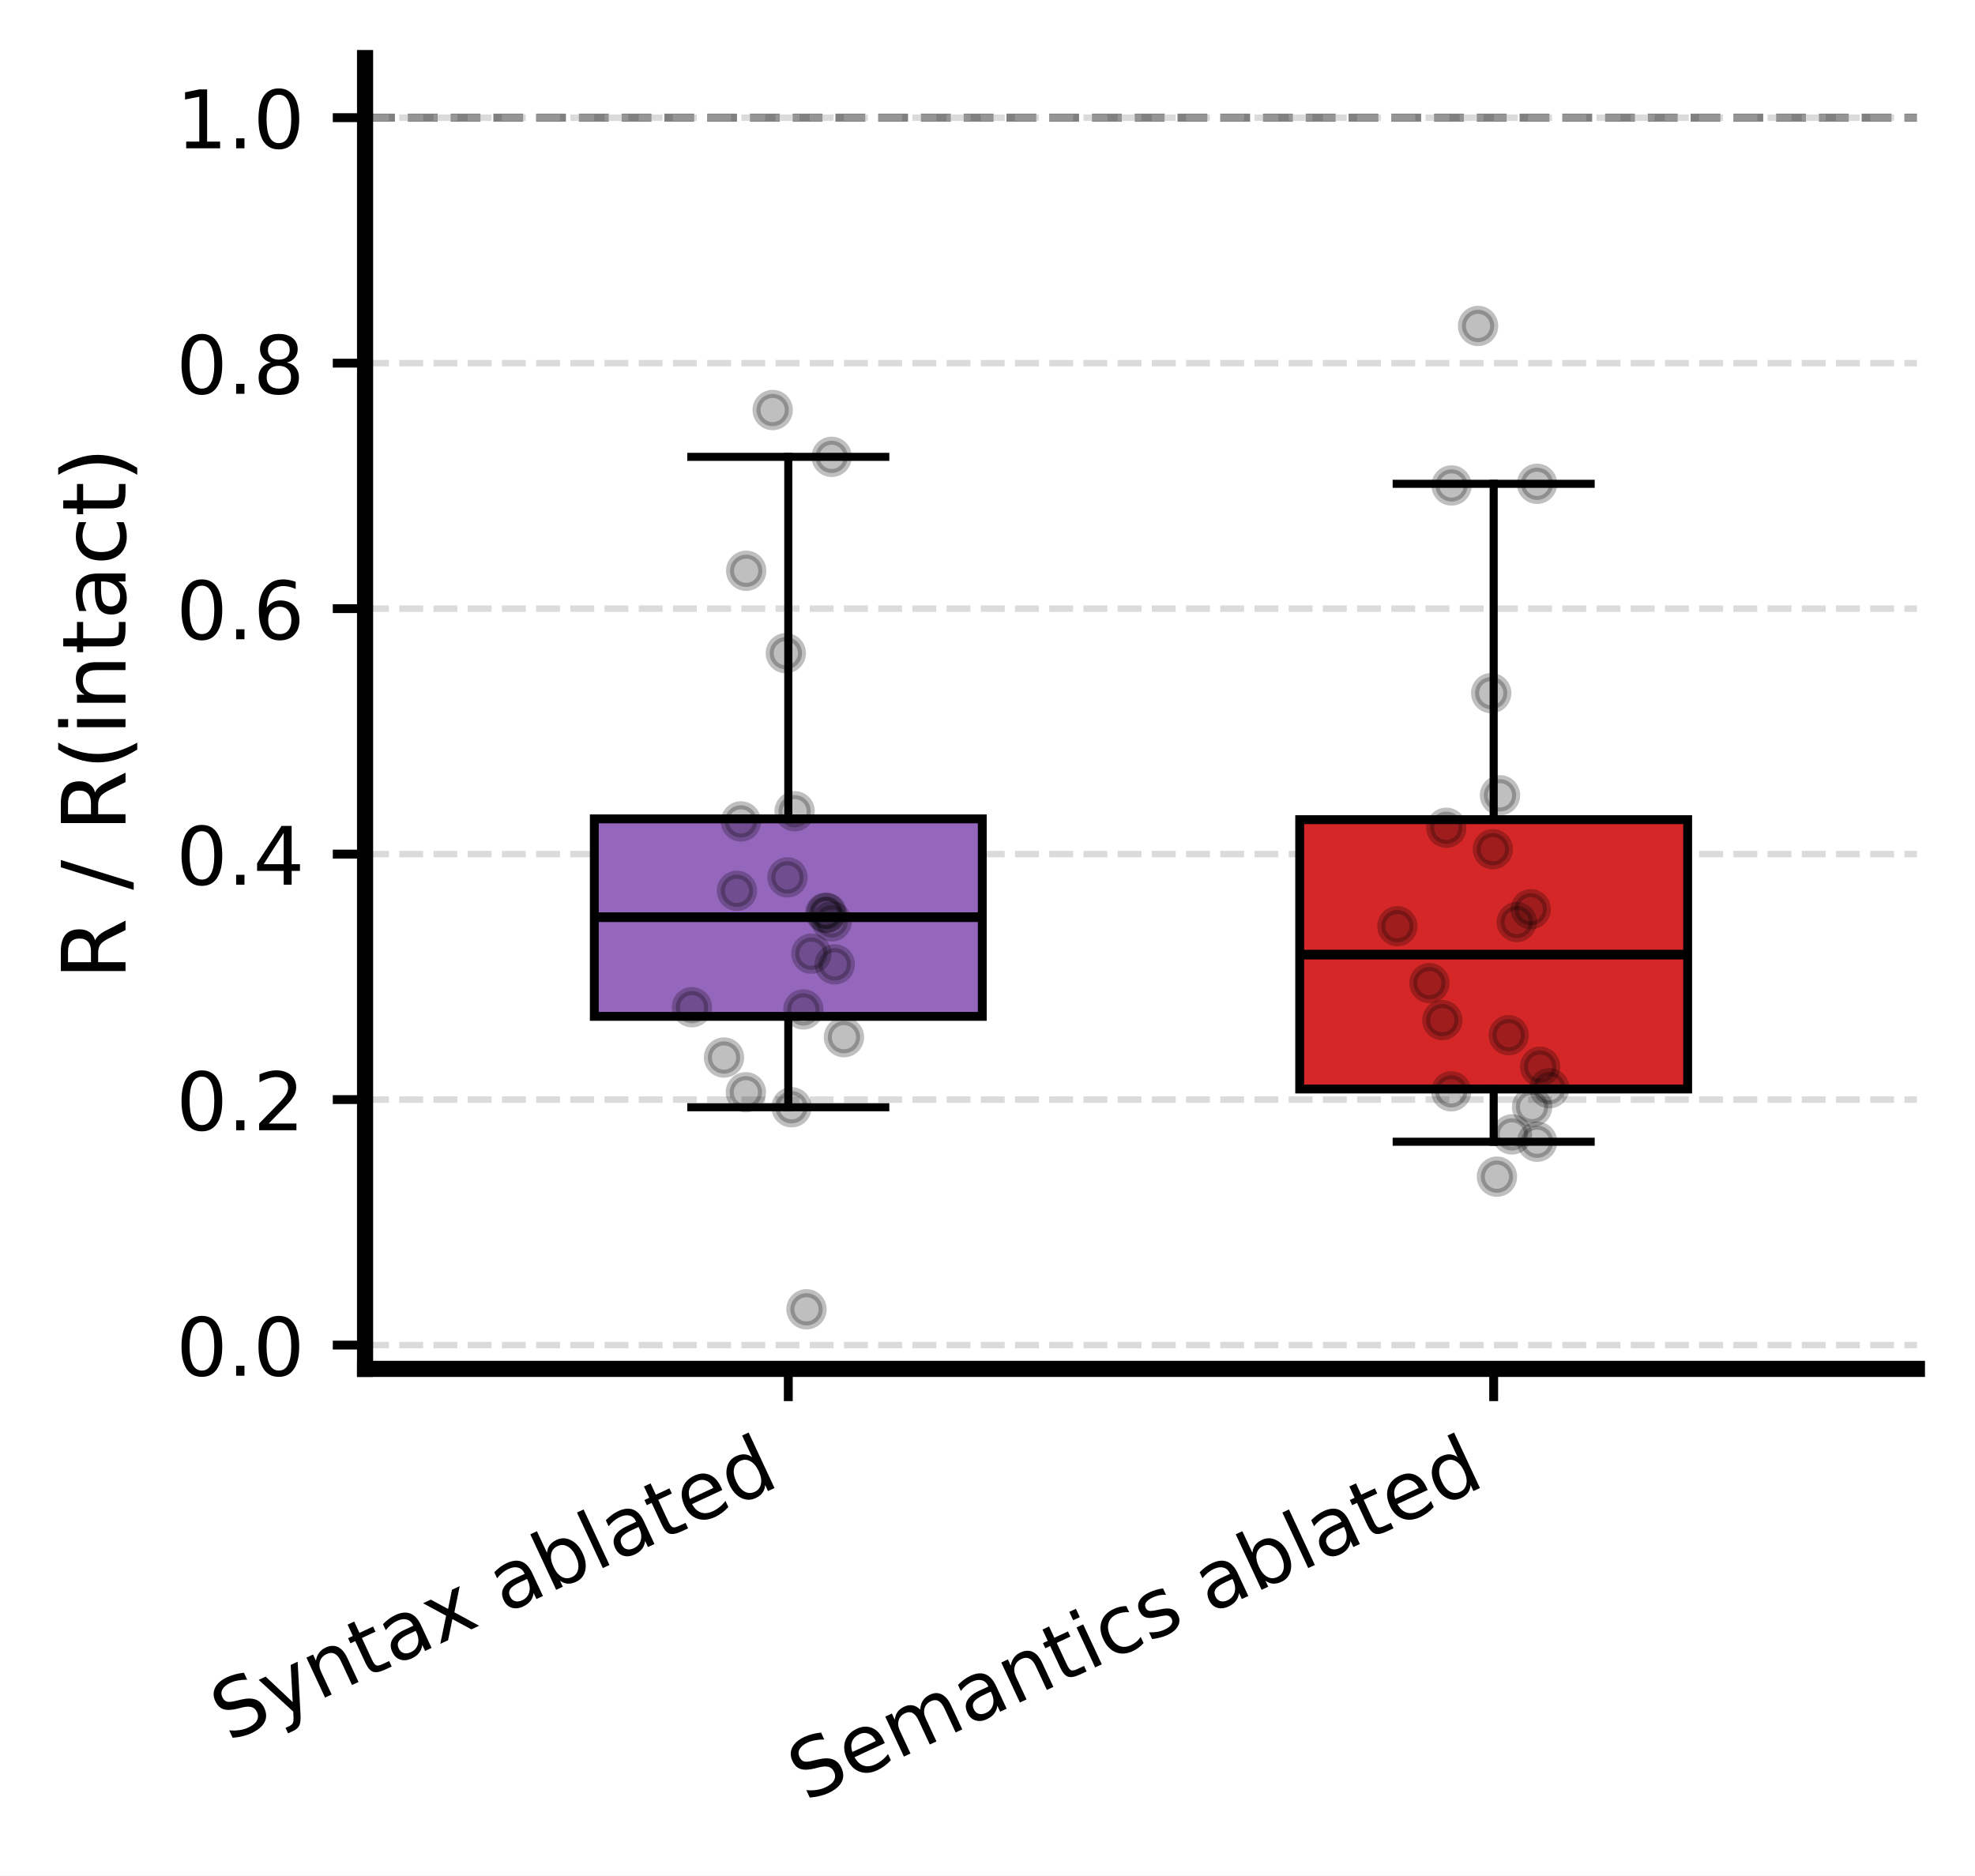
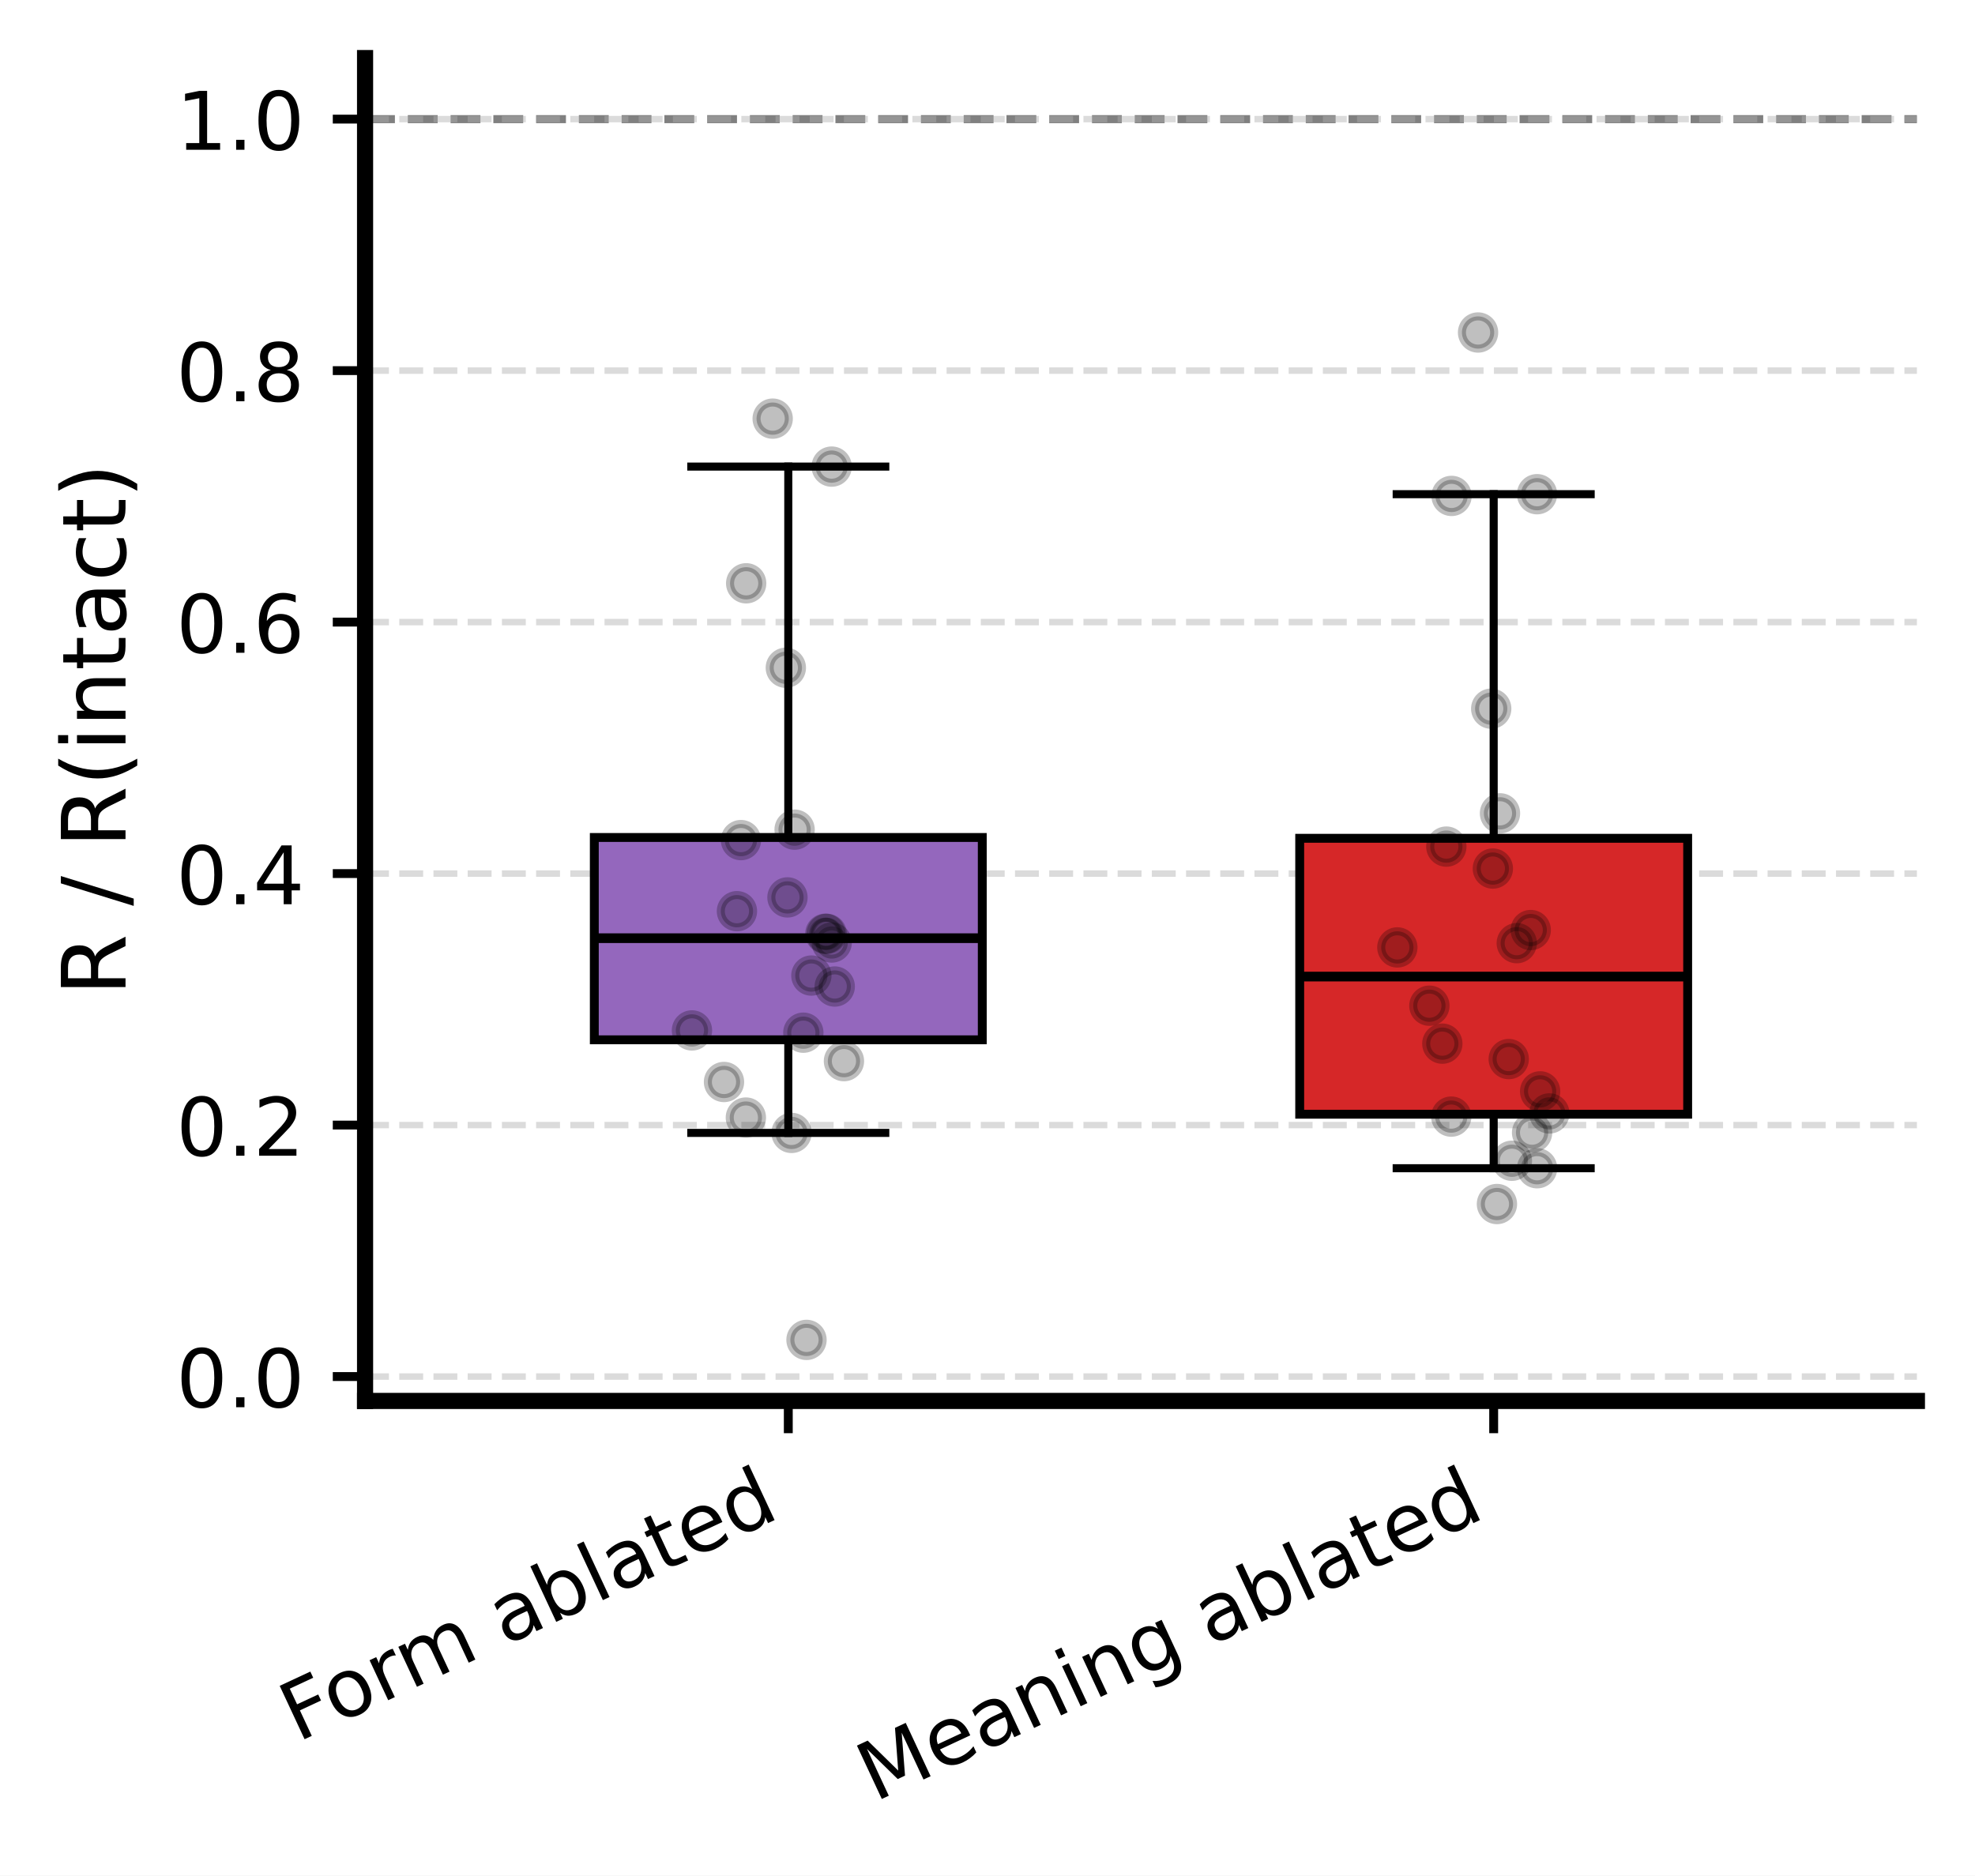
- <svg xmlns="http://www.w3.org/2000/svg" xmlns:xlink="http://www.w3.org/1999/xlink" width="244.799pt" height="232.509pt" viewBox="0 0 244.799 232.509" version="1.1">
+ <svg xmlns="http://www.w3.org/2000/svg" xmlns:xlink="http://www.w3.org/1999/xlink" width="244.799pt" height="232.51pt" viewBox="0 0 244.799 232.51" version="1.1">
  <defs>
    <style type="text/css">*{stroke-linejoin: round; stroke-linecap: butt}</style>
  </defs>
  <g id="figure_1">
    <g id="patch_1">
-       <path d="M 0 232.509  L 244.799 232.509  L 244.799 0  L 0 0  z " style="fill: #ffffff" />
+       <path d="M 0 232.51  L 244.799 232.51  L 244.799 0  L 0 0  z " style="fill: #ffffff" />
    </g>
    <g id="axes_1">
      <g id="patch_2">
-         <path d="M 45.249 169.693  L 237.599 169.693  L 237.599 7.2  L 45.249 7.2  z " style="fill: #ffffff" />
+         <path d="M 45.249 173.668  L 237.599 173.668  L 237.599 7.2  L 45.249 7.2  z " style="fill: #ffffff" />
      </g>
      <g id="line2d_1">
-         <path d="M 45.249 14.586  L 237.599 14.586  " clip-path="url(#pe945848def)" style="fill: none; stroke-dasharray: 3.7,1.6; stroke-dashoffset: 0; stroke: #808080" />
+         <path d="M 45.249 14.767  L 237.599 14.767  " clip-path="url(#p1e3985aa07)" style="fill: none; stroke-dasharray: 3.7,1.6; stroke-dashoffset: 0; stroke: #808080" />
      </g>
      <g id="matplotlib.axis_1">
        <g id="xtick_1">
          <g id="line2d_2">
            <defs>
-               <path id="m8ba457e874" d="M 0 0  L 0 4  " style="stroke: #000000; stroke-width: 1.1" />
+               <path id="m5c493378f7" d="M 0 0  L 0 4  " style="stroke: #000000; stroke-width: 1.1" />
            </defs>
            <g>
-               <use xlink:href="#m8ba457e874" x="97.708" y="169.693" style="stroke: #000000; stroke-width: 1.1" />
+               <use xlink:href="#m5c493378f7" x="97.708" y="173.668" style="stroke: #000000; stroke-width: 1.1" />
            </g>
          </g>
          <g id="text_1">
-             <text style="font-size: 10px; font-family: 'DejaVu Sans'" transform="translate(28.35344 216.0106) rotate(-25)">Syntax ablated</text>
+             <text style="font-size: 10px; font-family: 'DejaVu Sans'" transform="translate(36.8614 216.018) rotate(-25)">Form ablated</text>
          </g>
        </g>
        <g id="xtick_2">
          <g id="line2d_3">
            <g>
-               <use xlink:href="#m8ba457e874" x="185.14" y="169.693" style="stroke: #000000; stroke-width: 1.1" />
+               <use xlink:href="#m5c493378f7" x="185.14" y="173.668" style="stroke: #000000; stroke-width: 1.1" />
            </g>
          </g>
          <g id="text_2">
-             <text style="font-size: 10px; font-family: 'DejaVu Sans'" transform="translate(99.88663 223.4243) rotate(-25)">Semantics ablated</text>
+             <text style="font-size: 10px; font-family: 'DejaVu Sans'" transform="translate(108.4088 223.4251) rotate(-25)">Meaning ablated</text>
          </g>
        </g>
      </g>
      <g id="matplotlib.axis_2">
        <g id="ytick_1">
          <g id="line2d_4">
-             <path d="M 45.249 166.743  L 237.599 166.743  " clip-path="url(#pe945848def)" style="fill: none; stroke-dasharray: 2.96,1.28; stroke-dashoffset: 0; stroke: #b0b0b0; stroke-opacity: 0.45; stroke-width: 0.8" />
+             <path d="M 45.249 170.646  L 237.599 170.646  " clip-path="url(#p1e3985aa07)" style="fill: none; stroke-dasharray: 2.96,1.28; stroke-dashoffset: 0; stroke: #b0b0b0; stroke-opacity: 0.45; stroke-width: 0.8" />
          </g>
          <g id="line2d_5">
            <defs>
-               <path id="m15ed2706c4" d="M 0 0  L -4 0  " style="stroke: #000000; stroke-width: 1.1" />
+               <path id="m21ba601e8e" d="M 0 0  L -4 0  " style="stroke: #000000; stroke-width: 1.1" />
            </defs>
            <g>
-               <use xlink:href="#m15ed2706c4" x="45.249" y="166.743" style="stroke: #000000; stroke-width: 1.1" />
+               <use xlink:href="#m21ba601e8e" x="45.249" y="170.646" style="stroke: #000000; stroke-width: 1.1" />
            </g>
          </g>
          <g id="text_3">
-             <text style="font-size: 10px; font-family: 'DejaVu Sans'; text-anchor: end" x="37.749" y="170.543" transform="rotate(-0 37.74906 170.5426)">0.0</text>
+             <text style="font-size: 10px; font-family: 'DejaVu Sans'; text-anchor: end" x="37.749" y="174.445" transform="rotate(-0 37.74906 174.4451)">0.0</text>
          </g>
        </g>
        <g id="ytick_2">
          <g id="line2d_6">
-             <path d="M 45.249 136.312  L 237.599 136.312  " clip-path="url(#pe945848def)" style="fill: none; stroke-dasharray: 2.96,1.28; stroke-dashoffset: 0; stroke: #b0b0b0; stroke-opacity: 0.45; stroke-width: 0.8" />
+             <path d="M 45.249 139.47  L 237.599 139.47  " clip-path="url(#p1e3985aa07)" style="fill: none; stroke-dasharray: 2.96,1.28; stroke-dashoffset: 0; stroke: #b0b0b0; stroke-opacity: 0.45; stroke-width: 0.8" />
          </g>
          <g id="line2d_7">
            <g>
-               <use xlink:href="#m15ed2706c4" x="45.249" y="136.312" style="stroke: #000000; stroke-width: 1.1" />
+               <use xlink:href="#m21ba601e8e" x="45.249" y="139.47" style="stroke: #000000; stroke-width: 1.1" />
            </g>
          </g>
          <g id="text_4">
-             <text style="font-size: 10px; font-family: 'DejaVu Sans'; text-anchor: end" x="37.749" y="140.111" transform="rotate(-0 37.74906 140.1111)">0.2</text>
+             <text style="font-size: 10px; font-family: 'DejaVu Sans'; text-anchor: end" x="37.749" y="143.269" transform="rotate(-0 37.74906 143.2693)">0.2</text>
          </g>
        </g>
        <g id="ytick_3">
          <g id="line2d_8">
-             <path d="M 45.249 105.88  L 237.599 105.88  " clip-path="url(#pe945848def)" style="fill: none; stroke-dasharray: 2.96,1.28; stroke-dashoffset: 0; stroke: #b0b0b0; stroke-opacity: 0.45; stroke-width: 0.8" />
+             <path d="M 45.249 108.294  L 237.599 108.294  " clip-path="url(#p1e3985aa07)" style="fill: none; stroke-dasharray: 2.96,1.28; stroke-dashoffset: 0; stroke: #b0b0b0; stroke-opacity: 0.45; stroke-width: 0.8" />
          </g>
          <g id="line2d_9">
            <g>
-               <use xlink:href="#m15ed2706c4" x="45.249" y="105.88" style="stroke: #000000; stroke-width: 1.1" />
+               <use xlink:href="#m21ba601e8e" x="45.249" y="108.294" style="stroke: #000000; stroke-width: 1.1" />
            </g>
          </g>
          <g id="text_5">
-             <text style="font-size: 10px; font-family: 'DejaVu Sans'; text-anchor: end" x="37.749" y="109.68" transform="rotate(-0 37.74906 109.6796)">0.4</text>
+             <text style="font-size: 10px; font-family: 'DejaVu Sans'; text-anchor: end" x="37.749" y="112.093" transform="rotate(-0 37.74906 112.0935)">0.4</text>
          </g>
        </g>
        <g id="ytick_4">
          <g id="line2d_10">
-             <path d="M 45.249 75.449  L 237.599 75.449  " clip-path="url(#pe945848def)" style="fill: none; stroke-dasharray: 2.96,1.28; stroke-dashoffset: 0; stroke: #b0b0b0; stroke-opacity: 0.45; stroke-width: 0.8" />
+             <path d="M 45.249 77.118  L 237.599 77.118  " clip-path="url(#p1e3985aa07)" style="fill: none; stroke-dasharray: 2.96,1.28; stroke-dashoffset: 0; stroke: #b0b0b0; stroke-opacity: 0.45; stroke-width: 0.8" />
          </g>
          <g id="line2d_11">
            <g>
-               <use xlink:href="#m15ed2706c4" x="45.249" y="75.449" style="stroke: #000000; stroke-width: 1.1" />
+               <use xlink:href="#m21ba601e8e" x="45.249" y="77.118" style="stroke: #000000; stroke-width: 1.1" />
            </g>
          </g>
          <g id="text_6">
-             <text style="font-size: 10px; font-family: 'DejaVu Sans'; text-anchor: end" x="37.749" y="79.248" transform="rotate(-0 37.74906 79.24819)">0.6</text>
+             <text style="font-size: 10px; font-family: 'DejaVu Sans'; text-anchor: end" x="37.749" y="80.918" transform="rotate(-0 37.74906 80.91762)">0.6</text>
          </g>
        </g>
        <g id="ytick_5">
          <g id="line2d_12">
-             <path d="M 45.249 45.018  L 237.599 45.018  " clip-path="url(#pe945848def)" style="fill: none; stroke-dasharray: 2.96,1.28; stroke-dashoffset: 0; stroke: #b0b0b0; stroke-opacity: 0.45; stroke-width: 0.8" />
+             <path d="M 45.249 45.943  L 237.599 45.943  " clip-path="url(#p1e3985aa07)" style="fill: none; stroke-dasharray: 2.96,1.28; stroke-dashoffset: 0; stroke: #b0b0b0; stroke-opacity: 0.45; stroke-width: 0.8" />
          </g>
          <g id="line2d_13">
            <g>
-               <use xlink:href="#m15ed2706c4" x="45.249" y="45.018" style="stroke: #000000; stroke-width: 1.1" />
+               <use xlink:href="#m21ba601e8e" x="45.249" y="45.943" style="stroke: #000000; stroke-width: 1.1" />
            </g>
          </g>
          <g id="text_7">
-             <text style="font-size: 10px; font-family: 'DejaVu Sans'; text-anchor: end" x="37.749" y="48.817" transform="rotate(-0 37.74906 48.81674)">0.8</text>
+             <text style="font-size: 10px; font-family: 'DejaVu Sans'; text-anchor: end" x="37.749" y="49.742" transform="rotate(-0 37.74906 49.74178)">0.8</text>
          </g>
        </g>
        <g id="ytick_6">
          <g id="line2d_14">
-             <path d="M 45.249 14.586  L 237.599 14.586  " clip-path="url(#pe945848def)" style="fill: none; stroke-dasharray: 2.96,1.28; stroke-dashoffset: 0; stroke: #b0b0b0; stroke-opacity: 0.45; stroke-width: 0.8" />
+             <path d="M 45.249 14.767  L 237.599 14.767  " clip-path="url(#p1e3985aa07)" style="fill: none; stroke-dasharray: 2.96,1.28; stroke-dashoffset: 0; stroke: #b0b0b0; stroke-opacity: 0.45; stroke-width: 0.8" />
          </g>
          <g id="line2d_15">
            <g>
-               <use xlink:href="#m15ed2706c4" x="45.249" y="14.586" style="stroke: #000000; stroke-width: 1.1" />
+               <use xlink:href="#m21ba601e8e" x="45.249" y="14.767" style="stroke: #000000; stroke-width: 1.1" />
            </g>
          </g>
          <g id="text_8">
-             <text style="font-size: 10px; font-family: 'DejaVu Sans'; text-anchor: end" x="37.749" y="18.385" transform="rotate(-0 37.74906 18.38528)">1.0</text>
+             <text style="font-size: 10px; font-family: 'DejaVu Sans'; text-anchor: end" x="37.749" y="18.566" transform="rotate(-0 37.74906 18.56595)">1.0</text>
          </g>
        </g>
        <g id="text_9">
-           <text style="font-size: 11px; font-family: 'DejaVu Sans'; text-anchor: middle" x="15.558" y="88.447" transform="rotate(-90 15.55828 88.44665)">R / R(intact)</text>
+           <text style="font-size: 11px; font-family: 'DejaVu Sans'; text-anchor: middle" x="15.558" y="90.434" transform="rotate(-90 15.55828 90.43402)">R / R(intact)</text>
        </g>
      </g>
      <g id="patch_3">
-         <path d="M 73.664 125.994  L 121.752 125.994  L 121.752 101.512  L 73.664 101.512  L 73.664 125.994  z " clip-path="url(#pe945848def)" style="fill: #9467bd; stroke: #000000; stroke-width: 1.1; stroke-linejoin: miter" />
+         <path d="M 73.664 128.9  L 121.752 128.9  L 121.752 103.819  L 73.664 103.819  L 73.664 128.9  z " clip-path="url(#p1e3985aa07)" style="fill: #9467bd; stroke: #000000; stroke-width: 1.1; stroke-linejoin: miter" />
      </g>
      <g id="line2d_16">
-         <path d="M 97.708 125.994  L 97.708 137.261  " clip-path="url(#pe945848def)" style="fill: none; stroke: #000000; stroke-linecap: square" />
+         <path d="M 97.708 128.9  L 97.708 140.442  " clip-path="url(#p1e3985aa07)" style="fill: none; stroke: #000000; stroke-linecap: square" />
      </g>
      <g id="line2d_17">
-         <path d="M 97.708 101.512  L 97.708 56.634  " clip-path="url(#pe945848def)" style="fill: none; stroke: #000000; stroke-linecap: square" />
+         <path d="M 97.708 103.819  L 97.708 57.843  " clip-path="url(#p1e3985aa07)" style="fill: none; stroke: #000000; stroke-linecap: square" />
      </g>
      <g id="line2d_18">
-         <path d="M 85.686 137.261  L 109.73 137.261  " clip-path="url(#pe945848def)" style="fill: none; stroke: #000000; stroke-linecap: square" />
+         <path d="M 85.686 140.442  L 109.73 140.442  " clip-path="url(#p1e3985aa07)" style="fill: none; stroke: #000000; stroke-linecap: square" />
      </g>
      <g id="line2d_19">
-         <path d="M 85.686 56.634  L 109.73 56.634  " clip-path="url(#pe945848def)" style="fill: none; stroke: #000000; stroke-linecap: square" />
+         <path d="M 85.686 57.843  L 109.73 57.843  " clip-path="url(#p1e3985aa07)" style="fill: none; stroke: #000000; stroke-linecap: square" />
      </g>
      <g id="patch_4">
-         <path d="M 161.096 134.999  L 209.184 134.999  L 209.184 101.609  L 161.096 101.609  L 161.096 134.999  z " clip-path="url(#pe945848def)" style="fill: #d62728; stroke: #000000; stroke-width: 1.1; stroke-linejoin: miter" />
+         <path d="M 161.096 138.125  L 209.184 138.125  L 209.184 103.919  L 161.096 103.919  L 161.096 138.125  z " clip-path="url(#p1e3985aa07)" style="fill: #d62728; stroke: #000000; stroke-width: 1.1; stroke-linejoin: miter" />
      </g>
      <g id="line2d_20">
-         <path d="M 185.14 134.999  L 185.14 141.535  " clip-path="url(#pe945848def)" style="fill: none; stroke: #000000; stroke-linecap: square" />
+         <path d="M 185.14 138.125  L 185.14 144.821  " clip-path="url(#p1e3985aa07)" style="fill: none; stroke: #000000; stroke-linecap: square" />
      </g>
      <g id="line2d_21">
-         <path d="M 185.14 101.609  L 185.14 59.974  " clip-path="url(#pe945848def)" style="fill: none; stroke: #000000; stroke-linecap: square" />
+         <path d="M 185.14 103.919  L 185.14 61.264  " clip-path="url(#p1e3985aa07)" style="fill: none; stroke: #000000; stroke-linecap: square" />
      </g>
      <g id="line2d_22">
-         <path d="M 173.118 141.535  L 197.162 141.535  " clip-path="url(#pe945848def)" style="fill: none; stroke: #000000; stroke-linecap: square" />
+         <path d="M 173.118 144.821  L 197.162 144.821  " clip-path="url(#p1e3985aa07)" style="fill: none; stroke: #000000; stroke-linecap: square" />
      </g>
      <g id="line2d_23">
-         <path d="M 173.118 59.974  L 197.162 59.974  " clip-path="url(#pe945848def)" style="fill: none; stroke: #000000; stroke-linecap: square" />
+         <path d="M 173.118 61.264  L 197.162 61.264  " clip-path="url(#p1e3985aa07)" style="fill: none; stroke: #000000; stroke-linecap: square" />
      </g>
      <g id="line2d_24">
-         <path d="M 73.664 113.697  L 121.752 113.697  " clip-path="url(#pe945848def)" style="fill: none; stroke: #000000; stroke-width: 1.2" />
+         <path d="M 73.664 116.302  L 121.752 116.302  " clip-path="url(#p1e3985aa07)" style="fill: none; stroke: #000000; stroke-width: 1.2" />
      </g>
      <g id="line2d_25">
-         <path d="M 161.096 118.341  L 209.184 118.341  " clip-path="url(#pe945848def)" style="fill: none; stroke: #000000; stroke-width: 1.2" />
+         <path d="M 161.096 121.059  L 209.184 121.059  " clip-path="url(#p1e3985aa07)" style="fill: none; stroke: #000000; stroke-width: 1.2" />
      </g>
      <g id="patch_5">
-         <path d="M 45.249 169.693  L 45.249 7.2  " style="fill: none; stroke: #000000; stroke-width: 2; stroke-linejoin: miter; stroke-linecap: square" />
+         <path d="M 45.249 173.668  L 45.249 7.2  " style="fill: none; stroke: #000000; stroke-width: 2; stroke-linejoin: miter; stroke-linecap: square" />
      </g>
      <g id="patch_6">
-         <path d="M 45.249 169.693  L 237.599 169.693  " style="fill: none; stroke: #000000; stroke-width: 2; stroke-linejoin: miter; stroke-linecap: square" />
+         <path d="M 45.249 173.668  L 237.599 173.668  " style="fill: none; stroke: #000000; stroke-width: 2; stroke-linejoin: miter; stroke-linecap: square" />
      </g>
      <g id="PathCollection_1">
        <defs>
-           <path id="mbcb1a38a65" d="M 0 2  C 0.53 2 1.039 1.789 1.414 1.414  C 1.789 1.039 2 0.53 2 0  C 2 -0.53 1.789 -1.039 1.414 -1.414  C 1.039 -1.789 0.53 -2 0 -2  C -0.53 -2 -1.039 -1.789 -1.414 -1.414  C -1.789 -1.039 -2 -0.53 -2 0  C -2 0.53 -1.789 1.039 -1.414 1.414  C -1.039 1.789 -0.53 2 0 2  z " style="stroke: #000000; stroke-opacity: 0.25" />
+           <path id="m687ea62edf" d="M 0 2  C 0.53 2 1.039 1.789 1.414 1.414  C 1.789 1.039 2 0.53 2 0  C 2 -0.53 1.789 -1.039 1.414 -1.414  C 1.039 -1.789 0.53 -2 0 -2  C -0.53 -2 -1.039 -1.789 -1.414 -1.414  C -1.789 -1.039 -2 -0.53 -2 0  C -2 0.53 -1.789 1.039 -1.414 1.414  C -1.039 1.789 -0.53 2 0 2  z " style="stroke: #000000; stroke-opacity: 0.25" />
        </defs>
-         <g clip-path="url(#pe945848def)">
-           <use xlink:href="#mbcb1a38a65" x="99.573" y="125.134" style="fill-opacity: 0.25; stroke: #000000; stroke-opacity: 0.25" />
-           <use xlink:href="#mbcb1a38a65" x="91.343" y="110.431" style="fill-opacity: 0.25; stroke: #000000; stroke-opacity: 0.25" />
-           <use xlink:href="#mbcb1a38a65" x="102.301" y="113.159" style="fill-opacity: 0.25; stroke: #000000; stroke-opacity: 0.25" />
-           <use xlink:href="#mbcb1a38a65" x="103.465" y="119.546" style="fill-opacity: 0.25; stroke: #000000; stroke-opacity: 0.25" />
-           <use xlink:href="#mbcb1a38a65" x="85.767" y="124.859" style="fill-opacity: 0.25; stroke: #000000; stroke-opacity: 0.25" />
-           <use xlink:href="#mbcb1a38a65" x="89.739" y="131.097" style="fill-opacity: 0.25; stroke: #000000; stroke-opacity: 0.25" />
-           <use xlink:href="#mbcb1a38a65" x="98.491" y="100.564" style="fill-opacity: 0.25; stroke: #000000; stroke-opacity: 0.25" />
-           <use xlink:href="#mbcb1a38a65" x="95.773" y="50.829" style="fill-opacity: 0.25; stroke: #000000; stroke-opacity: 0.25" />
-           <use xlink:href="#mbcb1a38a65" x="97.605" y="108.764" style="fill-opacity: 0.25; stroke: #000000; stroke-opacity: 0.25" />
-           <use xlink:href="#mbcb1a38a65" x="92.487" y="70.755" style="fill-opacity: 0.25; stroke: #000000; stroke-opacity: 0.25" />
-           <use xlink:href="#mbcb1a38a65" x="103.09" y="114.22" style="fill-opacity: 0.25; stroke: #000000; stroke-opacity: 0.25" />
-           <use xlink:href="#mbcb1a38a65" x="102.468" y="113.173" style="fill-opacity: 0.25; stroke: #000000; stroke-opacity: 0.25" />
-           <use xlink:href="#mbcb1a38a65" x="98.112" y="137.261" style="fill-opacity: 0.25; stroke: #000000; stroke-opacity: 0.25" />
-           <use xlink:href="#mbcb1a38a65" x="104.607" y="128.575" style="fill-opacity: 0.25; stroke: #000000; stroke-opacity: 0.25" />
-           <use xlink:href="#mbcb1a38a65" x="100.569" y="118.221" style="fill-opacity: 0.25; stroke: #000000; stroke-opacity: 0.25" />
-           <use xlink:href="#mbcb1a38a65" x="92.449" y="135.404" style="fill-opacity: 0.25; stroke: #000000; stroke-opacity: 0.25" />
-           <use xlink:href="#mbcb1a38a65" x="99.965" y="162.307" style="fill-opacity: 0.25; stroke: #000000; stroke-opacity: 0.25" />
-           <use xlink:href="#mbcb1a38a65" x="91.84" y="101.828" style="fill-opacity: 0.25; stroke: #000000; stroke-opacity: 0.25" />
-           <use xlink:href="#mbcb1a38a65" x="103.084" y="56.634" style="fill-opacity: 0.25; stroke: #000000; stroke-opacity: 0.25" />
-           <use xlink:href="#mbcb1a38a65" x="97.403" y="80.976" style="fill-opacity: 0.25; stroke: #000000; stroke-opacity: 0.25" />
+         <g clip-path="url(#p1e3985aa07)">
+           <use xlink:href="#m687ea62edf" x="99.573" y="128.018" style="fill-opacity: 0.25; stroke: #000000; stroke-opacity: 0.25" />
+           <use xlink:href="#m687ea62edf" x="91.343" y="112.956" style="fill-opacity: 0.25; stroke: #000000; stroke-opacity: 0.25" />
+           <use xlink:href="#m687ea62edf" x="102.301" y="115.751" style="fill-opacity: 0.25; stroke: #000000; stroke-opacity: 0.25" />
+           <use xlink:href="#m687ea62edf" x="103.465" y="122.294" style="fill-opacity: 0.25; stroke: #000000; stroke-opacity: 0.25" />
+           <use xlink:href="#m687ea62edf" x="85.767" y="127.737" style="fill-opacity: 0.25; stroke: #000000; stroke-opacity: 0.25" />
+           <use xlink:href="#m687ea62edf" x="89.739" y="134.128" style="fill-opacity: 0.25; stroke: #000000; stroke-opacity: 0.25" />
+           <use xlink:href="#m687ea62edf" x="98.491" y="102.847" style="fill-opacity: 0.25; stroke: #000000; stroke-opacity: 0.25" />
+           <use xlink:href="#m687ea62edf" x="95.773" y="51.897" style="fill-opacity: 0.25; stroke: #000000; stroke-opacity: 0.25" />
+           <use xlink:href="#m687ea62edf" x="97.605" y="111.248" style="fill-opacity: 0.25; stroke: #000000; stroke-opacity: 0.25" />
+           <use xlink:href="#m687ea62edf" x="92.487" y="72.309" style="fill-opacity: 0.25; stroke: #000000; stroke-opacity: 0.25" />
+           <use xlink:href="#m687ea62edf" x="103.09" y="116.838" style="fill-opacity: 0.25; stroke: #000000; stroke-opacity: 0.25" />
+           <use xlink:href="#m687ea62edf" x="102.468" y="115.765" style="fill-opacity: 0.25; stroke: #000000; stroke-opacity: 0.25" />
+           <use xlink:href="#m687ea62edf" x="98.112" y="140.442" style="fill-opacity: 0.25; stroke: #000000; stroke-opacity: 0.25" />
+           <use xlink:href="#m687ea62edf" x="104.607" y="131.544" style="fill-opacity: 0.25; stroke: #000000; stroke-opacity: 0.25" />
+           <use xlink:href="#m687ea62edf" x="100.569" y="120.936" style="fill-opacity: 0.25; stroke: #000000; stroke-opacity: 0.25" />
+           <use xlink:href="#m687ea62edf" x="92.449" y="138.54" style="fill-opacity: 0.25; stroke: #000000; stroke-opacity: 0.25" />
+           <use xlink:href="#m687ea62edf" x="99.965" y="166.101" style="fill-opacity: 0.25; stroke: #000000; stroke-opacity: 0.25" />
+           <use xlink:href="#m687ea62edf" x="91.84" y="104.143" style="fill-opacity: 0.25; stroke: #000000; stroke-opacity: 0.25" />
+           <use xlink:href="#m687ea62edf" x="103.084" y="57.843" style="fill-opacity: 0.25; stroke: #000000; stroke-opacity: 0.25" />
+           <use xlink:href="#m687ea62edf" x="97.403" y="82.78" style="fill-opacity: 0.25; stroke: #000000; stroke-opacity: 0.25" />
        </g>
      </g>
      <g id="PathCollection_2">
-         <g clip-path="url(#pe945848def)">
-           <use xlink:href="#mbcb1a38a65" x="187.005" y="128.326" style="fill-opacity: 0.25; stroke: #000000; stroke-opacity: 0.25" />
-           <use xlink:href="#mbcb1a38a65" x="178.775" y="126.461" style="fill-opacity: 0.25; stroke: #000000; stroke-opacity: 0.25" />
-           <use xlink:href="#mbcb1a38a65" x="189.733" y="112.712" style="fill-opacity: 0.25; stroke: #000000; stroke-opacity: 0.25" />
-           <use xlink:href="#mbcb1a38a65" x="190.896" y="132.232" style="fill-opacity: 0.25; stroke: #000000; stroke-opacity: 0.25" />
-           <use xlink:href="#mbcb1a38a65" x="173.199" y="114.814" style="fill-opacity: 0.25; stroke: #000000; stroke-opacity: 0.25" />
-           <use xlink:href="#mbcb1a38a65" x="177.17" y="121.867" style="fill-opacity: 0.25; stroke: #000000; stroke-opacity: 0.25" />
-           <use xlink:href="#mbcb1a38a65" x="185.922" y="98.59" style="fill-opacity: 0.25; stroke: #000000; stroke-opacity: 0.25" />
-           <use xlink:href="#mbcb1a38a65" x="183.204" y="40.407" style="fill-opacity: 0.25; stroke: #000000; stroke-opacity: 0.25" />
-           <use xlink:href="#mbcb1a38a65" x="185.037" y="105.272" style="fill-opacity: 0.25; stroke: #000000; stroke-opacity: 0.25" />
-           <use xlink:href="#mbcb1a38a65" x="179.919" y="60.181" style="fill-opacity: 0.25; stroke: #000000; stroke-opacity: 0.25" />
-           <use xlink:href="#mbcb1a38a65" x="190.522" y="141.535" style="fill-opacity: 0.25; stroke: #000000; stroke-opacity: 0.25" />
-           <use xlink:href="#mbcb1a38a65" x="189.9" y="137.227" style="fill-opacity: 0.25; stroke: #000000; stroke-opacity: 0.25" />
-           <use xlink:href="#mbcb1a38a65" x="185.544" y="145.866" style="fill-opacity: 0.25; stroke: #000000; stroke-opacity: 0.25" />
-           <use xlink:href="#mbcb1a38a65" x="192.039" y="134.903" style="fill-opacity: 0.25; stroke: #000000; stroke-opacity: 0.25" />
-           <use xlink:href="#mbcb1a38a65" x="188.001" y="114.298" style="fill-opacity: 0.25; stroke: #000000; stroke-opacity: 0.25" />
-           <use xlink:href="#mbcb1a38a65" x="179.881" y="135.287" style="fill-opacity: 0.25; stroke: #000000; stroke-opacity: 0.25" />
-           <use xlink:href="#mbcb1a38a65" x="187.397" y="140.63" style="fill-opacity: 0.25; stroke: #000000; stroke-opacity: 0.25" />
-           <use xlink:href="#mbcb1a38a65" x="179.271" y="102.616" style="fill-opacity: 0.25; stroke: #000000; stroke-opacity: 0.25" />
-           <use xlink:href="#mbcb1a38a65" x="190.516" y="59.974" style="fill-opacity: 0.25; stroke: #000000; stroke-opacity: 0.25" />
-           <use xlink:href="#mbcb1a38a65" x="184.834" y="85.926" style="fill-opacity: 0.25; stroke: #000000; stroke-opacity: 0.25" />
+         <g clip-path="url(#p1e3985aa07)">
+           <use xlink:href="#m687ea62edf" x="187.005" y="131.288" style="fill-opacity: 0.25; stroke: #000000; stroke-opacity: 0.25" />
+           <use xlink:href="#m687ea62edf" x="178.775" y="129.378" style="fill-opacity: 0.25; stroke: #000000; stroke-opacity: 0.25" />
+           <use xlink:href="#m687ea62edf" x="189.733" y="115.293" style="fill-opacity: 0.25; stroke: #000000; stroke-opacity: 0.25" />
+           <use xlink:href="#m687ea62edf" x="190.896" y="135.291" style="fill-opacity: 0.25; stroke: #000000; stroke-opacity: 0.25" />
+           <use xlink:href="#m687ea62edf" x="173.199" y="117.447" style="fill-opacity: 0.25; stroke: #000000; stroke-opacity: 0.25" />
+           <use xlink:href="#m687ea62edf" x="177.17" y="124.672" style="fill-opacity: 0.25; stroke: #000000; stroke-opacity: 0.25" />
+           <use xlink:href="#m687ea62edf" x="185.922" y="100.825" style="fill-opacity: 0.25; stroke: #000000; stroke-opacity: 0.25" />
+           <use xlink:href="#m687ea62edf" x="183.204" y="41.219" style="fill-opacity: 0.25; stroke: #000000; stroke-opacity: 0.25" />
+           <use xlink:href="#m687ea62edf" x="185.037" y="107.671" style="fill-opacity: 0.25; stroke: #000000; stroke-opacity: 0.25" />
+           <use xlink:href="#m687ea62edf" x="179.919" y="61.477" style="fill-opacity: 0.25; stroke: #000000; stroke-opacity: 0.25" />
+           <use xlink:href="#m687ea62edf" x="190.522" y="144.821" style="fill-opacity: 0.25; stroke: #000000; stroke-opacity: 0.25" />
+           <use xlink:href="#m687ea62edf" x="189.9" y="140.408" style="fill-opacity: 0.25; stroke: #000000; stroke-opacity: 0.25" />
+           <use xlink:href="#m687ea62edf" x="185.544" y="149.258" style="fill-opacity: 0.25; stroke: #000000; stroke-opacity: 0.25" />
+           <use xlink:href="#m687ea62edf" x="192.039" y="138.027" style="fill-opacity: 0.25; stroke: #000000; stroke-opacity: 0.25" />
+           <use xlink:href="#m687ea62edf" x="188.001" y="116.918" style="fill-opacity: 0.25; stroke: #000000; stroke-opacity: 0.25" />
+           <use xlink:href="#m687ea62edf" x="179.881" y="138.421" style="fill-opacity: 0.25; stroke: #000000; stroke-opacity: 0.25" />
+           <use xlink:href="#m687ea62edf" x="187.397" y="143.894" style="fill-opacity: 0.25; stroke: #000000; stroke-opacity: 0.25" />
+           <use xlink:href="#m687ea62edf" x="179.271" y="104.95" style="fill-opacity: 0.25; stroke: #000000; stroke-opacity: 0.25" />
+           <use xlink:href="#m687ea62edf" x="190.516" y="61.264" style="fill-opacity: 0.25; stroke: #000000; stroke-opacity: 0.25" />
+           <use xlink:href="#m687ea62edf" x="184.834" y="87.852" style="fill-opacity: 0.25; stroke: #000000; stroke-opacity: 0.25" />
        </g>
      </g>
    </g>
  </g>
  <defs>
-     <clipPath id="pe945848def">
-       <rect x="45.249" y="7.2" width="192.35" height="162.493" />
+     <clipPath id="p1e3985aa07">
+       <rect x="45.249" y="7.2" width="192.35" height="166.468" />
    </clipPath>
  </defs>
</svg>
